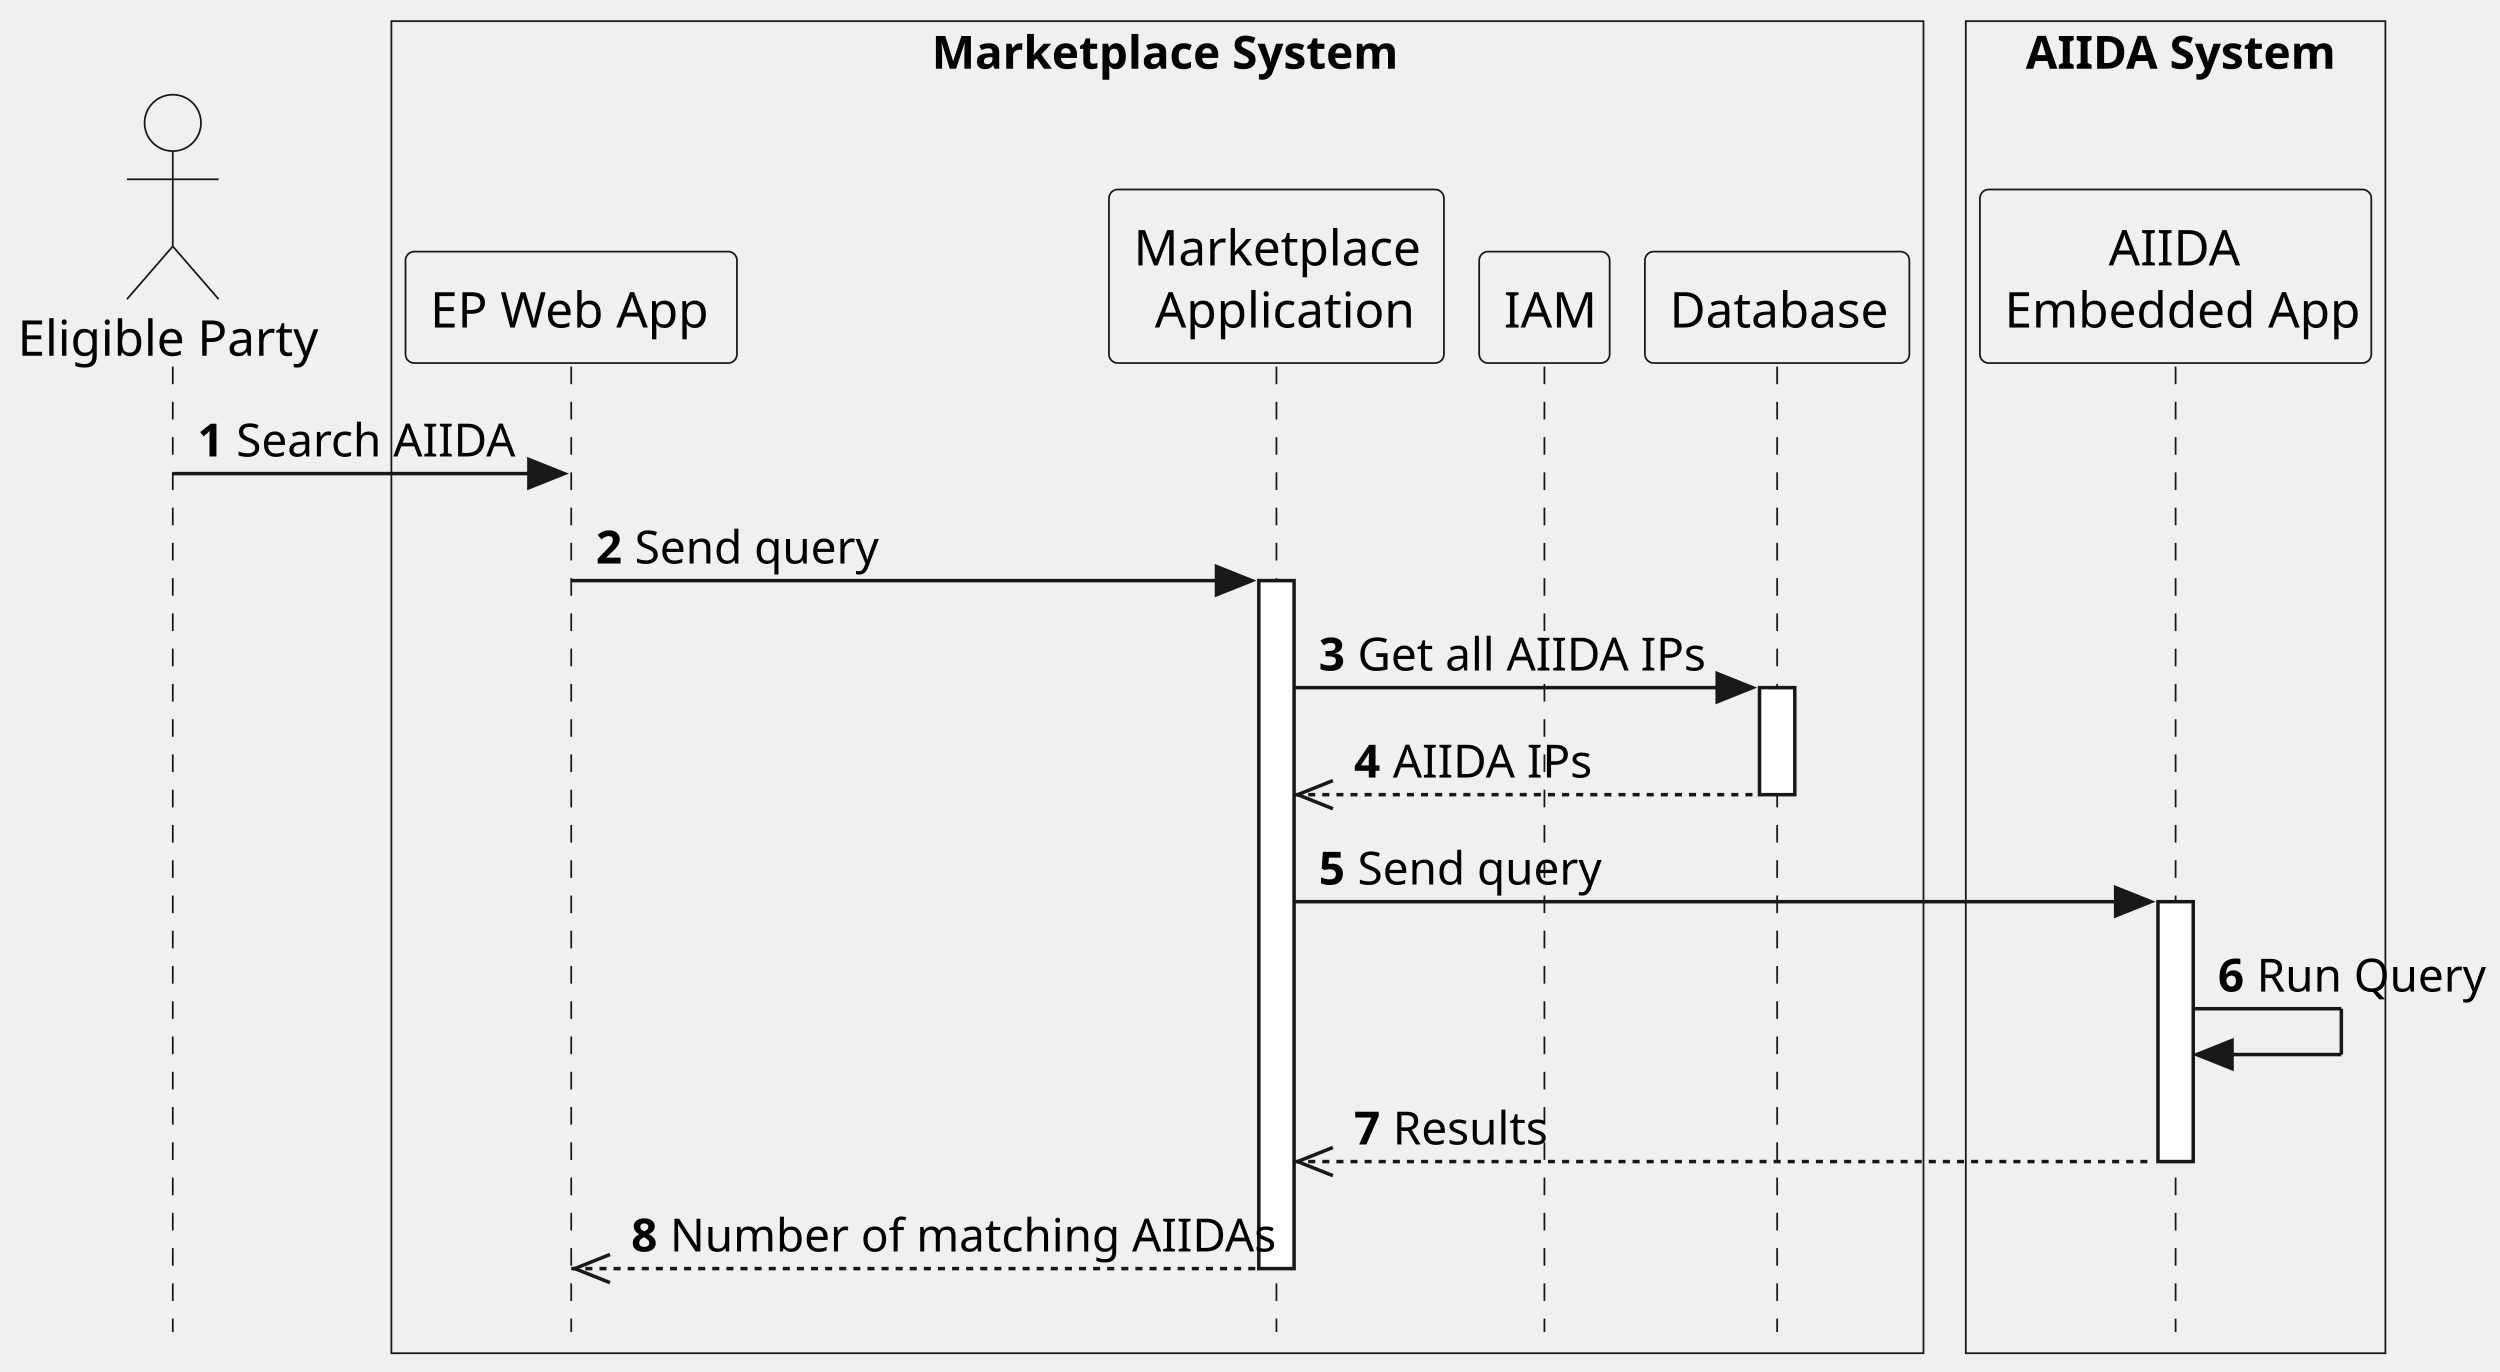
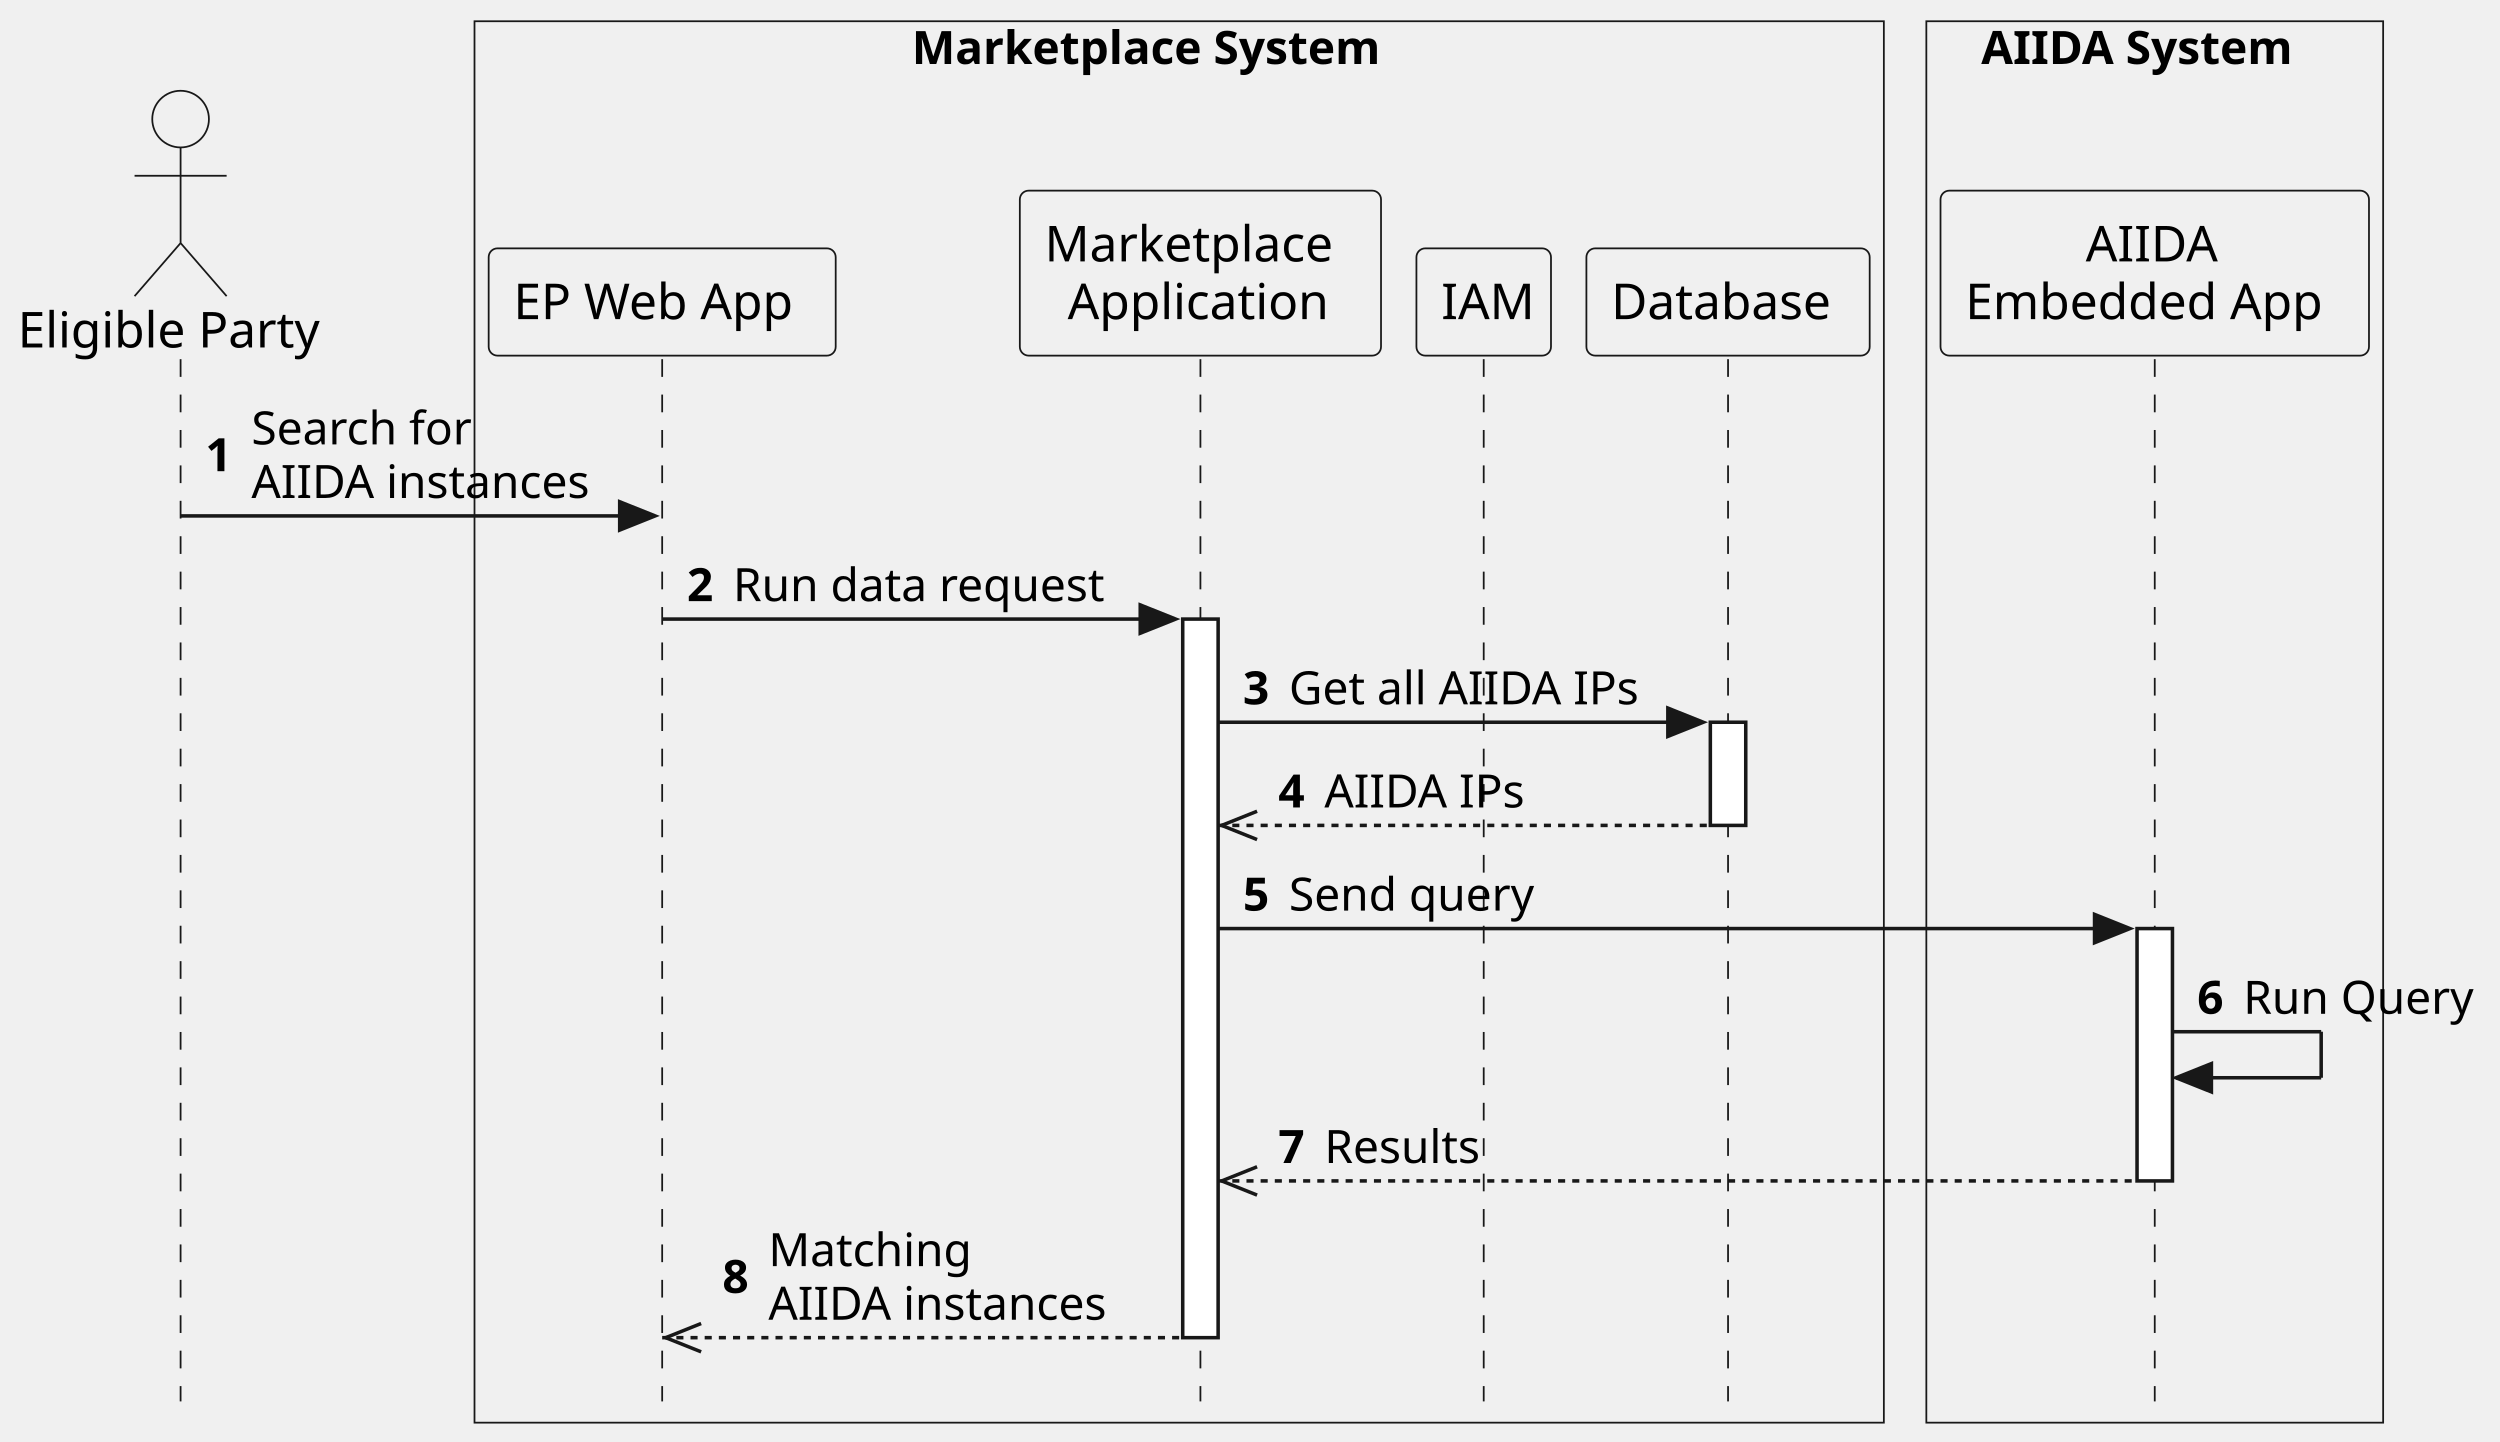
- <svg xmlns="http://www.w3.org/2000/svg" contentStyleType="text/css" height="389px" preserveAspectRatio="none" style="width:709px;height:389px;background:#FFFFFF;" version="1.1" viewBox="0 0 709 389" width="709px" zoomAndPan="magnify">
+ <svg xmlns="http://www.w3.org/2000/svg" contentStyleType="text/css" height="407px" preserveAspectRatio="none" style="width:706px;height:407px;background:#FFFFFF;" version="1.1" viewBox="0 0 706 407" width="706px" zoomAndPan="magnify">
  <defs />
  <g>
-     <rect fill="none" height="377.773" style="stroke:#181818;stroke-width:0.5;" width="434.5" x="111" y="6" />
-     <text fill="#000000" font-family="sans-serif" font-size="13" font-weight="bold" lengthAdjust="spacing" textLength="128" x="264.25" y="19.495">Marketplace System</text>
-     <rect fill="none" height="377.773" style="stroke:#181818;stroke-width:0.5;" width="119" x="557.5" y="6" />
-     <text fill="#000000" font-family="sans-serif" font-size="13" font-weight="bold" lengthAdjust="spacing" textLength="85" x="574.5" y="19.495">AIIDA System</text>
-     <line style="stroke:#181818;stroke-width:0.5;stroke-dasharray:5.0,5.0;" x1="49" x2="49" y1="103.961" y2="377.773" />
-     <line style="stroke:#181818;stroke-width:0.5;stroke-dasharray:5.0,5.0;" x1="162" x2="162" y1="103.961" y2="377.773" />
-     <line style="stroke:#181818;stroke-width:0.5;stroke-dasharray:5.0,5.0;" x1="362" x2="362" y1="103.961" y2="377.773" />
-     <rect fill="#FFFFFF" height="195.109" style="stroke:#181818;stroke-width:1.0;" width="10" x="357" y="164.664" />
-     <line style="stroke:#181818;stroke-width:0.5;stroke-dasharray:5.0,5.0;" x1="438" x2="438" y1="103.961" y2="377.773" />
-     <line style="stroke:#181818;stroke-width:0.5;stroke-dasharray:5.0,5.0;" x1="504" x2="504" y1="103.961" y2="377.773" />
-     <rect fill="#FFFFFF" height="30.352" style="stroke:#181818;stroke-width:1.0;" width="10" x="499" y="195.016" />
-     <line style="stroke:#181818;stroke-width:0.5;stroke-dasharray:5.0,5.0;" x1="617" x2="617" y1="103.961" y2="377.773" />
-     <rect fill="#FFFFFF" height="73.703" style="stroke:#181818;stroke-width:1.0;" width="10" x="612" y="255.719" />
-     <text fill="#000000" font-family="sans-serif" font-size="14" lengthAdjust="spacing" textLength="82" x="5" y="100.885">Eligible Party</text>
-     <ellipse cx="49" cy="34.852" fill="none" rx="8" ry="8" style="stroke:#181818;stroke-width:0.5;" />
-     <path d="M49,42.852 L49,69.852 M36,50.852 L62,50.852 M49,69.852 L36,84.852 M49,69.852 L62,84.852 " fill="none" style="stroke:#181818;stroke-width:0.5;" />
-     <rect fill="none" height="31.609" rx="2.5" ry="2.5" style="stroke:#181818;stroke-width:0.5;" width="94" x="115" y="71.352" />
-     <text fill="#000000" font-family="sans-serif" font-size="14" lengthAdjust="spacing" textLength="80" x="122" y="92.885">EP Web App</text>
-     <rect fill="none" height="49.219" rx="2.5" ry="2.5" style="stroke:#181818;stroke-width:0.5;" width="95" x="314.5" y="53.742" />
-     <text fill="#000000" font-family="sans-serif" font-size="14" lengthAdjust="spacing" textLength="77" x="321.5" y="75.275">Marketplace</text>
-     <text fill="#000000" font-family="sans-serif" font-size="14" lengthAdjust="spacing" textLength="69" x="327.5" y="92.885">Application</text>
-     <rect fill="none" height="31.609" rx="2.5" ry="2.5" style="stroke:#181818;stroke-width:0.5;" width="37" x="419.5" y="71.352" />
-     <text fill="#000000" font-family="sans-serif" font-size="14" lengthAdjust="spacing" textLength="23" x="426.5" y="92.885">IAM</text>
-     <rect fill="none" height="31.609" rx="2.5" ry="2.5" style="stroke:#181818;stroke-width:0.5;" width="75" x="466.5" y="71.352" />
-     <text fill="#000000" font-family="sans-serif" font-size="14" lengthAdjust="spacing" textLength="61" x="473.5" y="92.885">Database</text>
-     <rect fill="none" height="49.219" rx="2.5" ry="2.5" style="stroke:#181818;stroke-width:0.5;" width="111" x="561.5" y="53.742" />
-     <text fill="#000000" font-family="sans-serif" font-size="14" lengthAdjust="spacing" textLength="34" x="598" y="75.275">AIIDA</text>
-     <text fill="#000000" font-family="sans-serif" font-size="14" lengthAdjust="spacing" textLength="97" x="568.5" y="92.885">Embedded App</text>
-     <polygon fill="#181818" points="150,130.312,160,134.312,150,138.312" style="stroke:#181818;stroke-width:1.0;" />
-     <line style="stroke:#181818;stroke-width:1.0;" x1="49" x2="156" y1="134.312" y2="134.312" />
-     <text fill="#000000" font-family="sans-serif" font-size="13" font-weight="bold" lengthAdjust="spacing" textLength="7" x="56" y="129.456">1</text>
-     <text fill="#000000" font-family="sans-serif" font-size="13" lengthAdjust="spacing" textLength="78" x="67" y="129.456">Search AIIDA</text>
-     <polygon fill="#181818" points="345,160.664,355,164.664,345,168.664" style="stroke:#181818;stroke-width:1.0;" />
-     <line style="stroke:#181818;stroke-width:1.0;" x1="162" x2="351" y1="164.664" y2="164.664" />
-     <text fill="#000000" font-family="sans-serif" font-size="13" font-weight="bold" lengthAdjust="spacing" textLength="7" x="169" y="159.808">2</text>
-     <text fill="#000000" font-family="sans-serif" font-size="13" lengthAdjust="spacing" textLength="66" x="180" y="159.808">Send query</text>
-     <polygon fill="#181818" points="487,191.016,497,195.016,487,199.016" style="stroke:#181818;stroke-width:1.0;" />
-     <line style="stroke:#181818;stroke-width:1.0;" x1="367" x2="493" y1="195.016" y2="195.016" />
-     <text fill="#000000" font-family="sans-serif" font-size="13" font-weight="bold" lengthAdjust="spacing" textLength="7" x="374" y="190.159">3</text>
-     <text fill="#000000" font-family="sans-serif" font-size="13" lengthAdjust="spacing" textLength="98" x="385" y="190.159">Get all AIIDA IPs</text>
-     <line style="stroke:#181818;stroke-width:1.0;" x1="368" x2="378" y1="225.367" y2="221.367" />
-     <line style="stroke:#181818;stroke-width:1.0;" x1="368" x2="378" y1="225.367" y2="229.367" />
-     <line style="stroke:#181818;stroke-width:1.0;stroke-dasharray:2.0,2.0;" x1="367" x2="498" y1="225.367" y2="225.367" />
-     <text fill="#000000" font-family="sans-serif" font-size="13" font-weight="bold" lengthAdjust="spacing" textLength="7" x="384" y="220.511">4</text>
-     <text fill="#000000" font-family="sans-serif" font-size="13" lengthAdjust="spacing" textLength="56" x="395" y="220.511">AIIDA IPs</text>
-     <polygon fill="#181818" points="600,251.719,610,255.719,600,259.719" style="stroke:#181818;stroke-width:1.0;" />
-     <line style="stroke:#181818;stroke-width:1.0;" x1="367" x2="606" y1="255.719" y2="255.719" />
-     <text fill="#000000" font-family="sans-serif" font-size="13" font-weight="bold" lengthAdjust="spacing" textLength="7" x="374" y="250.862">5</text>
-     <text fill="#000000" font-family="sans-serif" font-size="13" lengthAdjust="spacing" textLength="66" x="385" y="250.862">Send query</text>
-     <line style="stroke:#181818;stroke-width:1.0;" x1="622" x2="664" y1="286.07" y2="286.07" />
-     <line style="stroke:#181818;stroke-width:1.0;" x1="664" x2="664" y1="286.07" y2="299.07" />
-     <line style="stroke:#181818;stroke-width:1.0;" x1="623" x2="664" y1="299.07" y2="299.07" />
-     <polygon fill="#181818" points="633,295.07,623,299.07,633,303.07" style="stroke:#181818;stroke-width:1.0;" />
-     <text fill="#000000" font-family="sans-serif" font-size="13" font-weight="bold" lengthAdjust="spacing" textLength="7" x="629" y="281.214">6</text>
-     <text fill="#000000" font-family="sans-serif" font-size="13" lengthAdjust="spacing" textLength="62" x="640" y="281.214">Run Query</text>
-     <line style="stroke:#181818;stroke-width:1.0;" x1="368" x2="378" y1="329.422" y2="325.422" />
-     <line style="stroke:#181818;stroke-width:1.0;" x1="368" x2="378" y1="329.422" y2="333.422" />
-     <line style="stroke:#181818;stroke-width:1.0;stroke-dasharray:2.0,2.0;" x1="367" x2="611" y1="329.422" y2="329.422" />
-     <text fill="#000000" font-family="sans-serif" font-size="13" font-weight="bold" lengthAdjust="spacing" textLength="7" x="384" y="324.565">7</text>
-     <text fill="#000000" font-family="sans-serif" font-size="13" lengthAdjust="spacing" textLength="44" x="395" y="324.565">Results</text>
-     <line style="stroke:#181818;stroke-width:1.0;" x1="163" x2="173" y1="359.773" y2="355.773" />
-     <line style="stroke:#181818;stroke-width:1.0;" x1="163" x2="173" y1="359.773" y2="363.773" />
-     <line style="stroke:#181818;stroke-width:1.0;stroke-dasharray:2.0,2.0;" x1="162" x2="356" y1="359.773" y2="359.773" />
-     <text fill="#000000" font-family="sans-serif" font-size="13" font-weight="bold" lengthAdjust="spacing" textLength="7" x="179" y="354.917">8</text>
-     <text fill="#000000" font-family="sans-serif" font-size="13" lengthAdjust="spacing" textLength="160" x="190" y="354.917">Number of matching AIIDAs</text>
+     <rect fill="none" height="395.758" style="stroke:#181818;stroke-width:0.5;" width="398" x="134" y="6" />
+     <text fill="#000000" font-family="sans-serif" font-size="13" font-weight="bold" lengthAdjust="spacing" textLength="151" x="257.5" y="18.067">Marketplace System</text>
+     <rect fill="none" height="395.758" style="stroke:#181818;stroke-width:0.5;" width="129" x="544" y="6" />
+     <text fill="#000000" font-family="sans-serif" font-size="13" font-weight="bold" lengthAdjust="spacing" textLength="98" x="559.5" y="18.067">AIIDA System</text>
+     <line style="stroke:#181818;stroke-width:0.5;stroke-dasharray:5.0,5.0;" x1="51" x2="51" y1="101.43" y2="395.758" />
+     <line style="stroke:#181818;stroke-width:0.5;stroke-dasharray:5.0,5.0;" x1="187" x2="187" y1="101.43" y2="395.758" />
+     <line style="stroke:#181818;stroke-width:0.5;stroke-dasharray:5.0,5.0;" x1="339" x2="339" y1="101.43" y2="395.758" />
+     <rect fill="#FFFFFF" height="202.93" style="stroke:#181818;stroke-width:1.0;" width="10" x="334" y="174.828" />
+     <line style="stroke:#181818;stroke-width:0.5;stroke-dasharray:5.0,5.0;" x1="419" x2="419" y1="101.43" y2="395.758" />
+     <line style="stroke:#181818;stroke-width:0.5;stroke-dasharray:5.0,5.0;" x1="488" x2="488" y1="101.43" y2="395.758" />
+     <rect fill="#FFFFFF" height="29.133" style="stroke:#181818;stroke-width:1.0;" width="10" x="483" y="203.961" />
+     <line style="stroke:#181818;stroke-width:0.5;stroke-dasharray:5.0,5.0;" x1="608.5" x2="608.5" y1="101.43" y2="395.758" />
+     <rect fill="#FFFFFF" height="71.266" style="stroke:#181818;stroke-width:1.0;" width="10" x="603.5" y="262.227" />
+     <text fill="#000000" font-family="sans-serif" font-size="14" lengthAdjust="spacing" textLength="86" x="5" y="98.128">Eligible Party</text>
+     <ellipse cx="51" cy="33.633" fill="none" rx="8" ry="8" style="stroke:#181818;stroke-width:0.5;" />
+     <path d="M51,41.633 L51,68.633 M38,49.633 L64,49.633 M51,68.633 L38,83.633 M51,68.633 L64,83.633 " fill="none" style="stroke:#181818;stroke-width:0.5;" />
+     <rect fill="none" height="30.297" rx="2.5" ry="2.5" style="stroke:#181818;stroke-width:0.5;" width="98" x="138" y="70.133" />
+     <text fill="#000000" font-family="sans-serif" font-size="14" lengthAdjust="spacing" textLength="84" x="145" y="90.128">EP Web App</text>
+     <rect fill="none" height="46.594" rx="2.5" ry="2.5" style="stroke:#181818;stroke-width:0.5;" width="102" x="288" y="53.836" />
+     <text fill="#000000" font-family="sans-serif" font-size="14" lengthAdjust="spacing" textLength="84" x="295" y="73.831">Marketplace</text>
+     <text fill="#000000" font-family="sans-serif" font-size="14" lengthAdjust="spacing" textLength="75" x="301.5" y="90.128">Application</text>
+     <rect fill="none" height="30.297" rx="2.5" ry="2.5" style="stroke:#181818;stroke-width:0.5;" width="38" x="400" y="70.133" />
+     <text fill="#000000" font-family="sans-serif" font-size="14" lengthAdjust="spacing" textLength="24" x="407" y="90.128">IAM</text>
+     <rect fill="none" height="30.297" rx="2.5" ry="2.5" style="stroke:#181818;stroke-width:0.5;" width="80" x="448" y="70.133" />
+     <text fill="#000000" font-family="sans-serif" font-size="14" lengthAdjust="spacing" textLength="66" x="455" y="90.128">Database</text>
+     <rect fill="none" height="46.594" rx="2.5" ry="2.5" style="stroke:#181818;stroke-width:0.5;" width="121" x="548" y="53.836" />
+     <text fill="#000000" font-family="sans-serif" font-size="14" lengthAdjust="spacing" textLength="35" x="589" y="73.831">AIIDA</text>
+     <text fill="#000000" font-family="sans-serif" font-size="14" lengthAdjust="spacing" textLength="107" x="555" y="90.128">Embedded App</text>
+     <polygon fill="#181818" points="175,141.695,185,145.695,175,149.695" style="stroke:#181818;stroke-width:1.0;" />
+     <line style="stroke:#181818;stroke-width:1.0;" x1="51" x2="181" y1="145.695" y2="145.695" />
+     <text fill="#000000" font-family="sans-serif" font-size="13" font-weight="bold" lengthAdjust="spacing" textLength="9" x="58" y="133.063">1</text>
+     <text fill="#000000" font-family="sans-serif" font-size="13" lengthAdjust="spacing" textLength="66" x="71" y="125.497">Search for</text>
+     <text fill="#000000" font-family="sans-serif" font-size="13" lengthAdjust="spacing" textLength="99" x="71" y="140.629">AIIDA instances</text>
+     <polygon fill="#181818" points="322,170.828,332,174.828,322,178.828" style="stroke:#181818;stroke-width:1.0;" />
+     <line style="stroke:#181818;stroke-width:1.0;" x1="187" x2="328" y1="174.828" y2="174.828" />
+     <text fill="#000000" font-family="sans-serif" font-size="13" font-weight="bold" lengthAdjust="spacing" textLength="9" x="194" y="169.762">2</text>
+     <text fill="#000000" font-family="sans-serif" font-size="13" lengthAdjust="spacing" textLength="110" x="207" y="169.762">Run data request</text>
+     <polygon fill="#181818" points="471,199.961,481,203.961,471,207.961" style="stroke:#181818;stroke-width:1.0;" />
+     <line style="stroke:#181818;stroke-width:1.0;" x1="344" x2="477" y1="203.961" y2="203.961" />
+     <text fill="#000000" font-family="sans-serif" font-size="13" font-weight="bold" lengthAdjust="spacing" textLength="9" x="351" y="198.895">3</text>
+     <text fill="#000000" font-family="sans-serif" font-size="13" lengthAdjust="spacing" textLength="101" x="364" y="198.895">Get all AIIDA IPs</text>
+     <line style="stroke:#181818;stroke-width:1.0;" x1="345" x2="355" y1="233.094" y2="229.094" />
+     <line style="stroke:#181818;stroke-width:1.0;" x1="345" x2="355" y1="233.094" y2="237.094" />
+     <line style="stroke:#181818;stroke-width:1.0;stroke-dasharray:2.0,2.0;" x1="344" x2="482" y1="233.094" y2="233.094" />
+     <text fill="#000000" font-family="sans-serif" font-size="13" font-weight="bold" lengthAdjust="spacing" textLength="9" x="361" y="228.028">4</text>
+     <text fill="#000000" font-family="sans-serif" font-size="13" lengthAdjust="spacing" textLength="56" x="374" y="228.028">AIIDA IPs</text>
+     <polygon fill="#181818" points="591.5,258.227,601.5,262.227,591.5,266.227" style="stroke:#181818;stroke-width:1.0;" />
+     <line style="stroke:#181818;stroke-width:1.0;" x1="344" x2="597.5" y1="262.227" y2="262.227" />
+     <text fill="#000000" font-family="sans-serif" font-size="13" font-weight="bold" lengthAdjust="spacing" textLength="9" x="351" y="257.161">5</text>
+     <text fill="#000000" font-family="sans-serif" font-size="13" lengthAdjust="spacing" textLength="73" x="364" y="257.161">Send query</text>
+     <line style="stroke:#181818;stroke-width:1.0;" x1="613.5" x2="655.5" y1="291.359" y2="291.359" />
+     <line style="stroke:#181818;stroke-width:1.0;" x1="655.5" x2="655.5" y1="291.359" y2="304.359" />
+     <line style="stroke:#181818;stroke-width:1.0;" x1="614.5" x2="655.5" y1="304.359" y2="304.359" />
+     <polygon fill="#181818" points="624.5,300.359,614.5,304.359,624.5,308.359" style="stroke:#181818;stroke-width:1.0;" />
+     <text fill="#000000" font-family="sans-serif" font-size="13" font-weight="bold" lengthAdjust="spacing" textLength="9" x="620.5" y="286.293">6</text>
+     <text fill="#000000" font-family="sans-serif" font-size="13" lengthAdjust="spacing" textLength="66" x="633.5" y="286.293">Run Query</text>
+     <line style="stroke:#181818;stroke-width:1.0;" x1="345" x2="355" y1="333.492" y2="329.492" />
+     <line style="stroke:#181818;stroke-width:1.0;" x1="345" x2="355" y1="333.492" y2="337.492" />
+     <line style="stroke:#181818;stroke-width:1.0;stroke-dasharray:2.0,2.0;" x1="344" x2="602.5" y1="333.492" y2="333.492" />
+     <text fill="#000000" font-family="sans-serif" font-size="13" font-weight="bold" lengthAdjust="spacing" textLength="9" x="361" y="328.426">7</text>
+     <text fill="#000000" font-family="sans-serif" font-size="13" lengthAdjust="spacing" textLength="46" x="374" y="328.426">Results</text>
+     <line style="stroke:#181818;stroke-width:1.0;" x1="188" x2="198" y1="377.758" y2="373.758" />
+     <line style="stroke:#181818;stroke-width:1.0;" x1="188" x2="198" y1="377.758" y2="381.758" />
+     <line style="stroke:#181818;stroke-width:1.0;stroke-dasharray:2.0,2.0;" x1="187" x2="333" y1="377.758" y2="377.758" />
+     <text fill="#000000" font-family="sans-serif" font-size="13" font-weight="bold" lengthAdjust="spacing" textLength="9" x="204" y="365.125">8</text>
+     <text fill="#000000" font-family="sans-serif" font-size="13" lengthAdjust="spacing" textLength="58" x="217" y="357.559">Matching</text>
+     <text fill="#000000" font-family="sans-serif" font-size="13" lengthAdjust="spacing" textLength="99" x="217" y="372.692">AIIDA instances</text>
  </g>
</svg>
